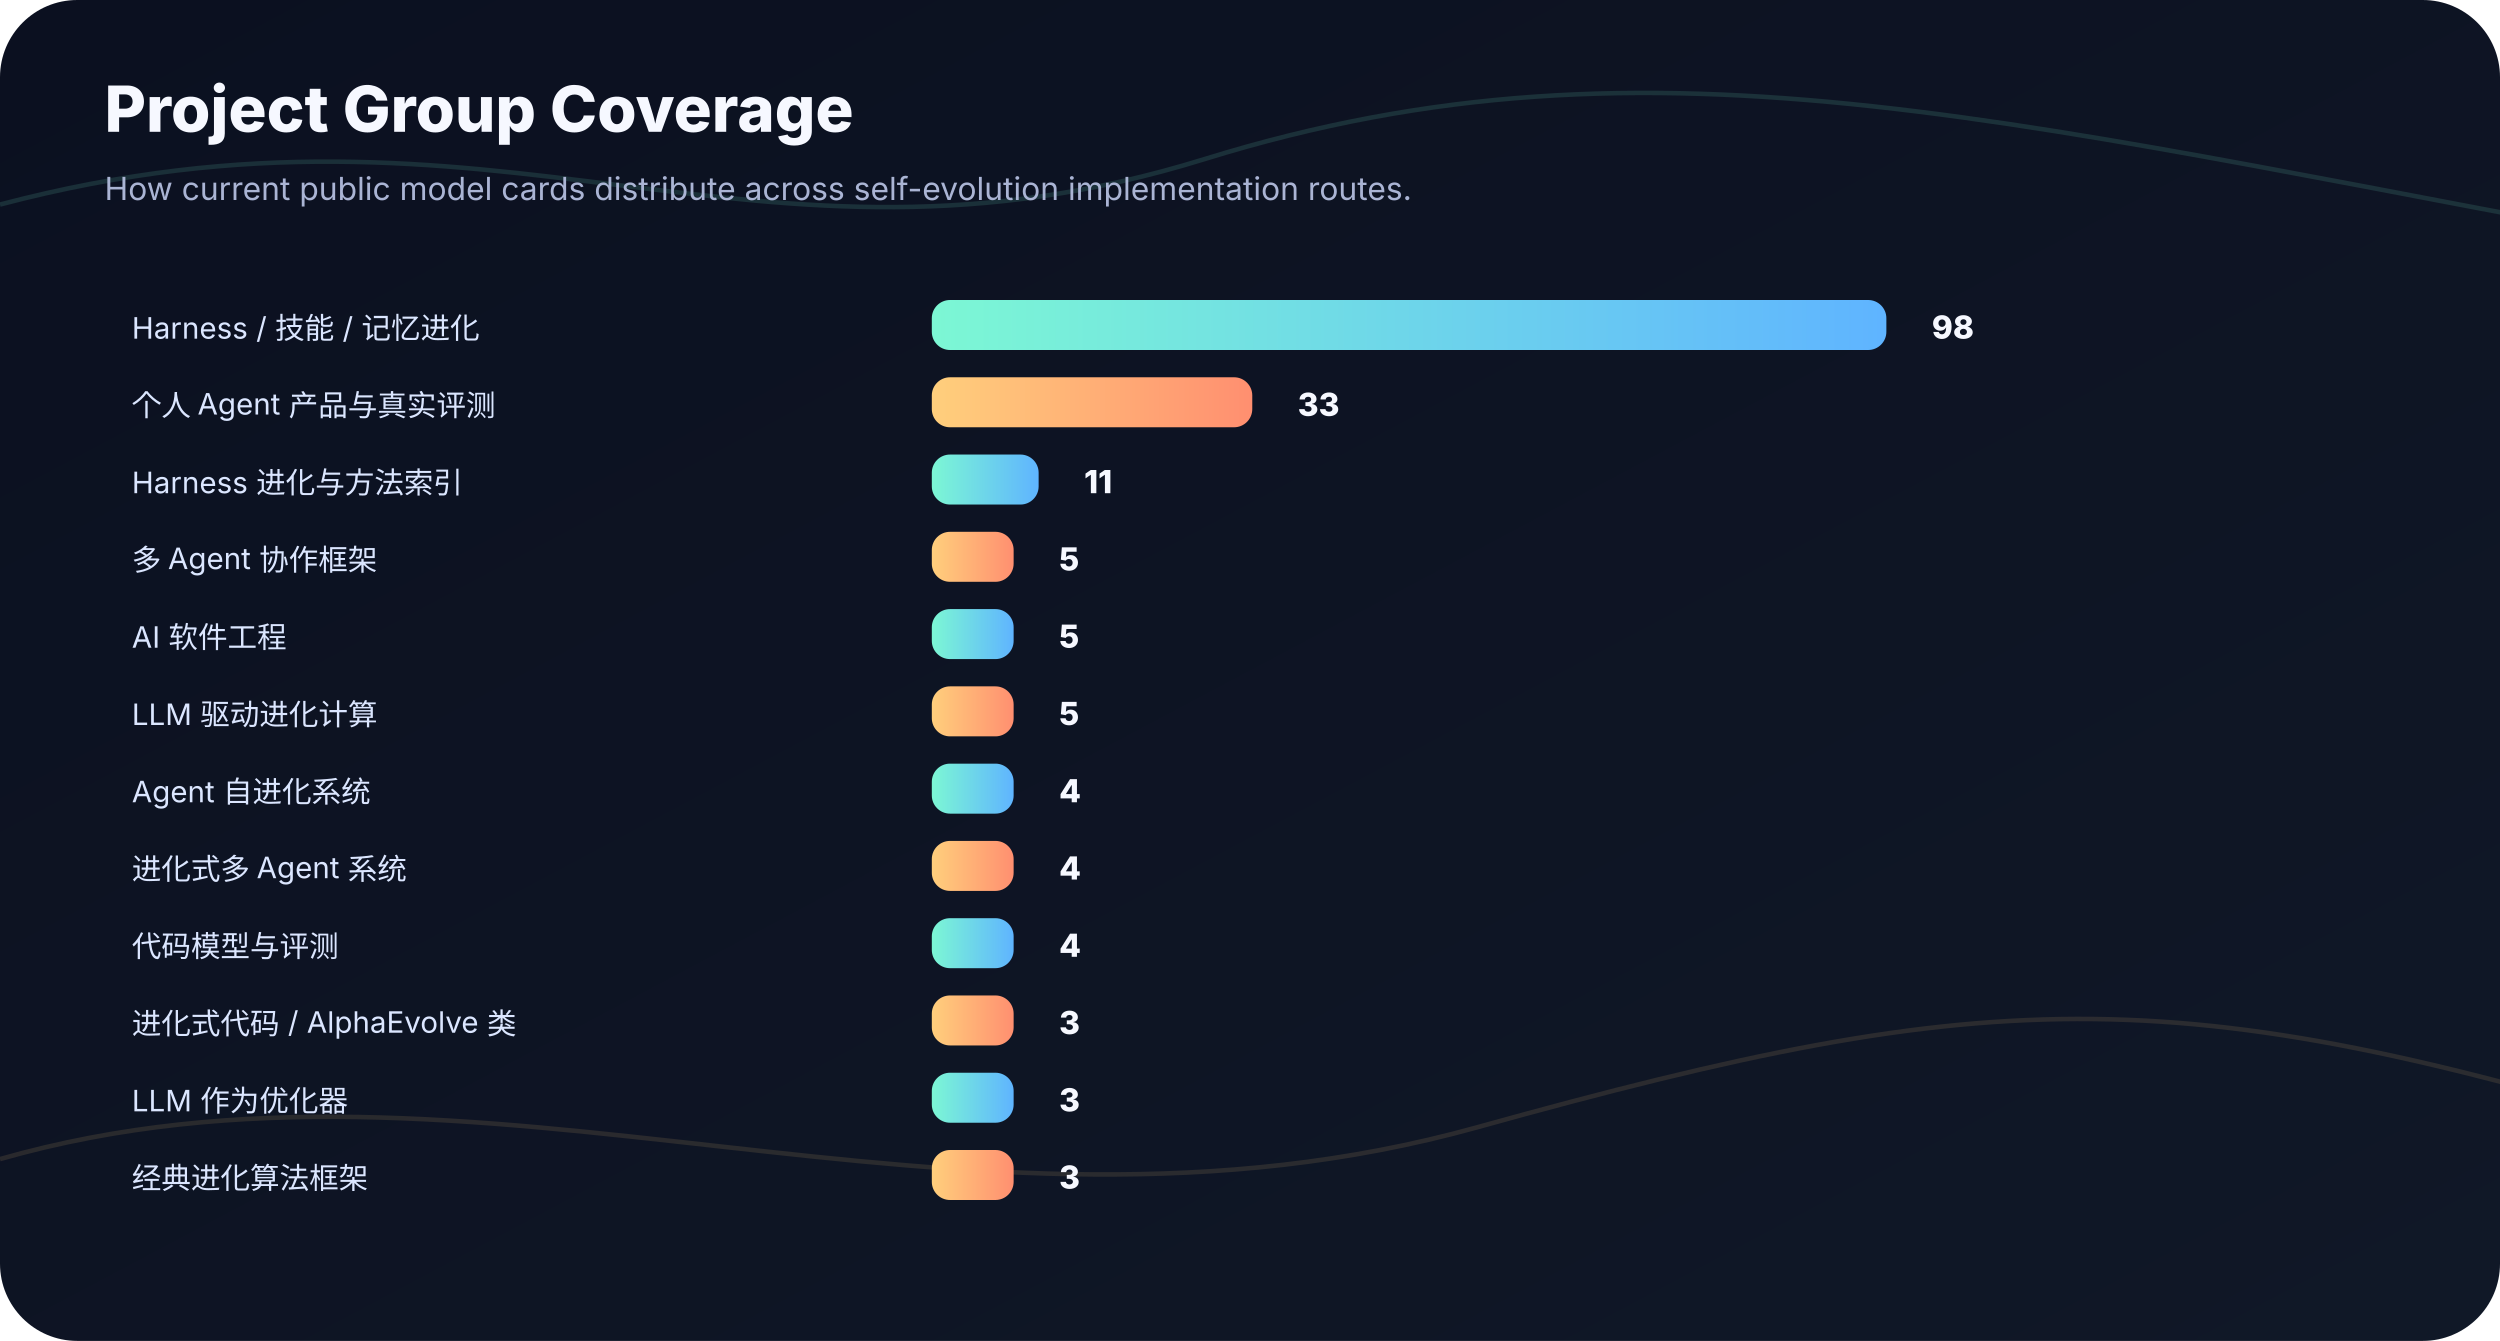
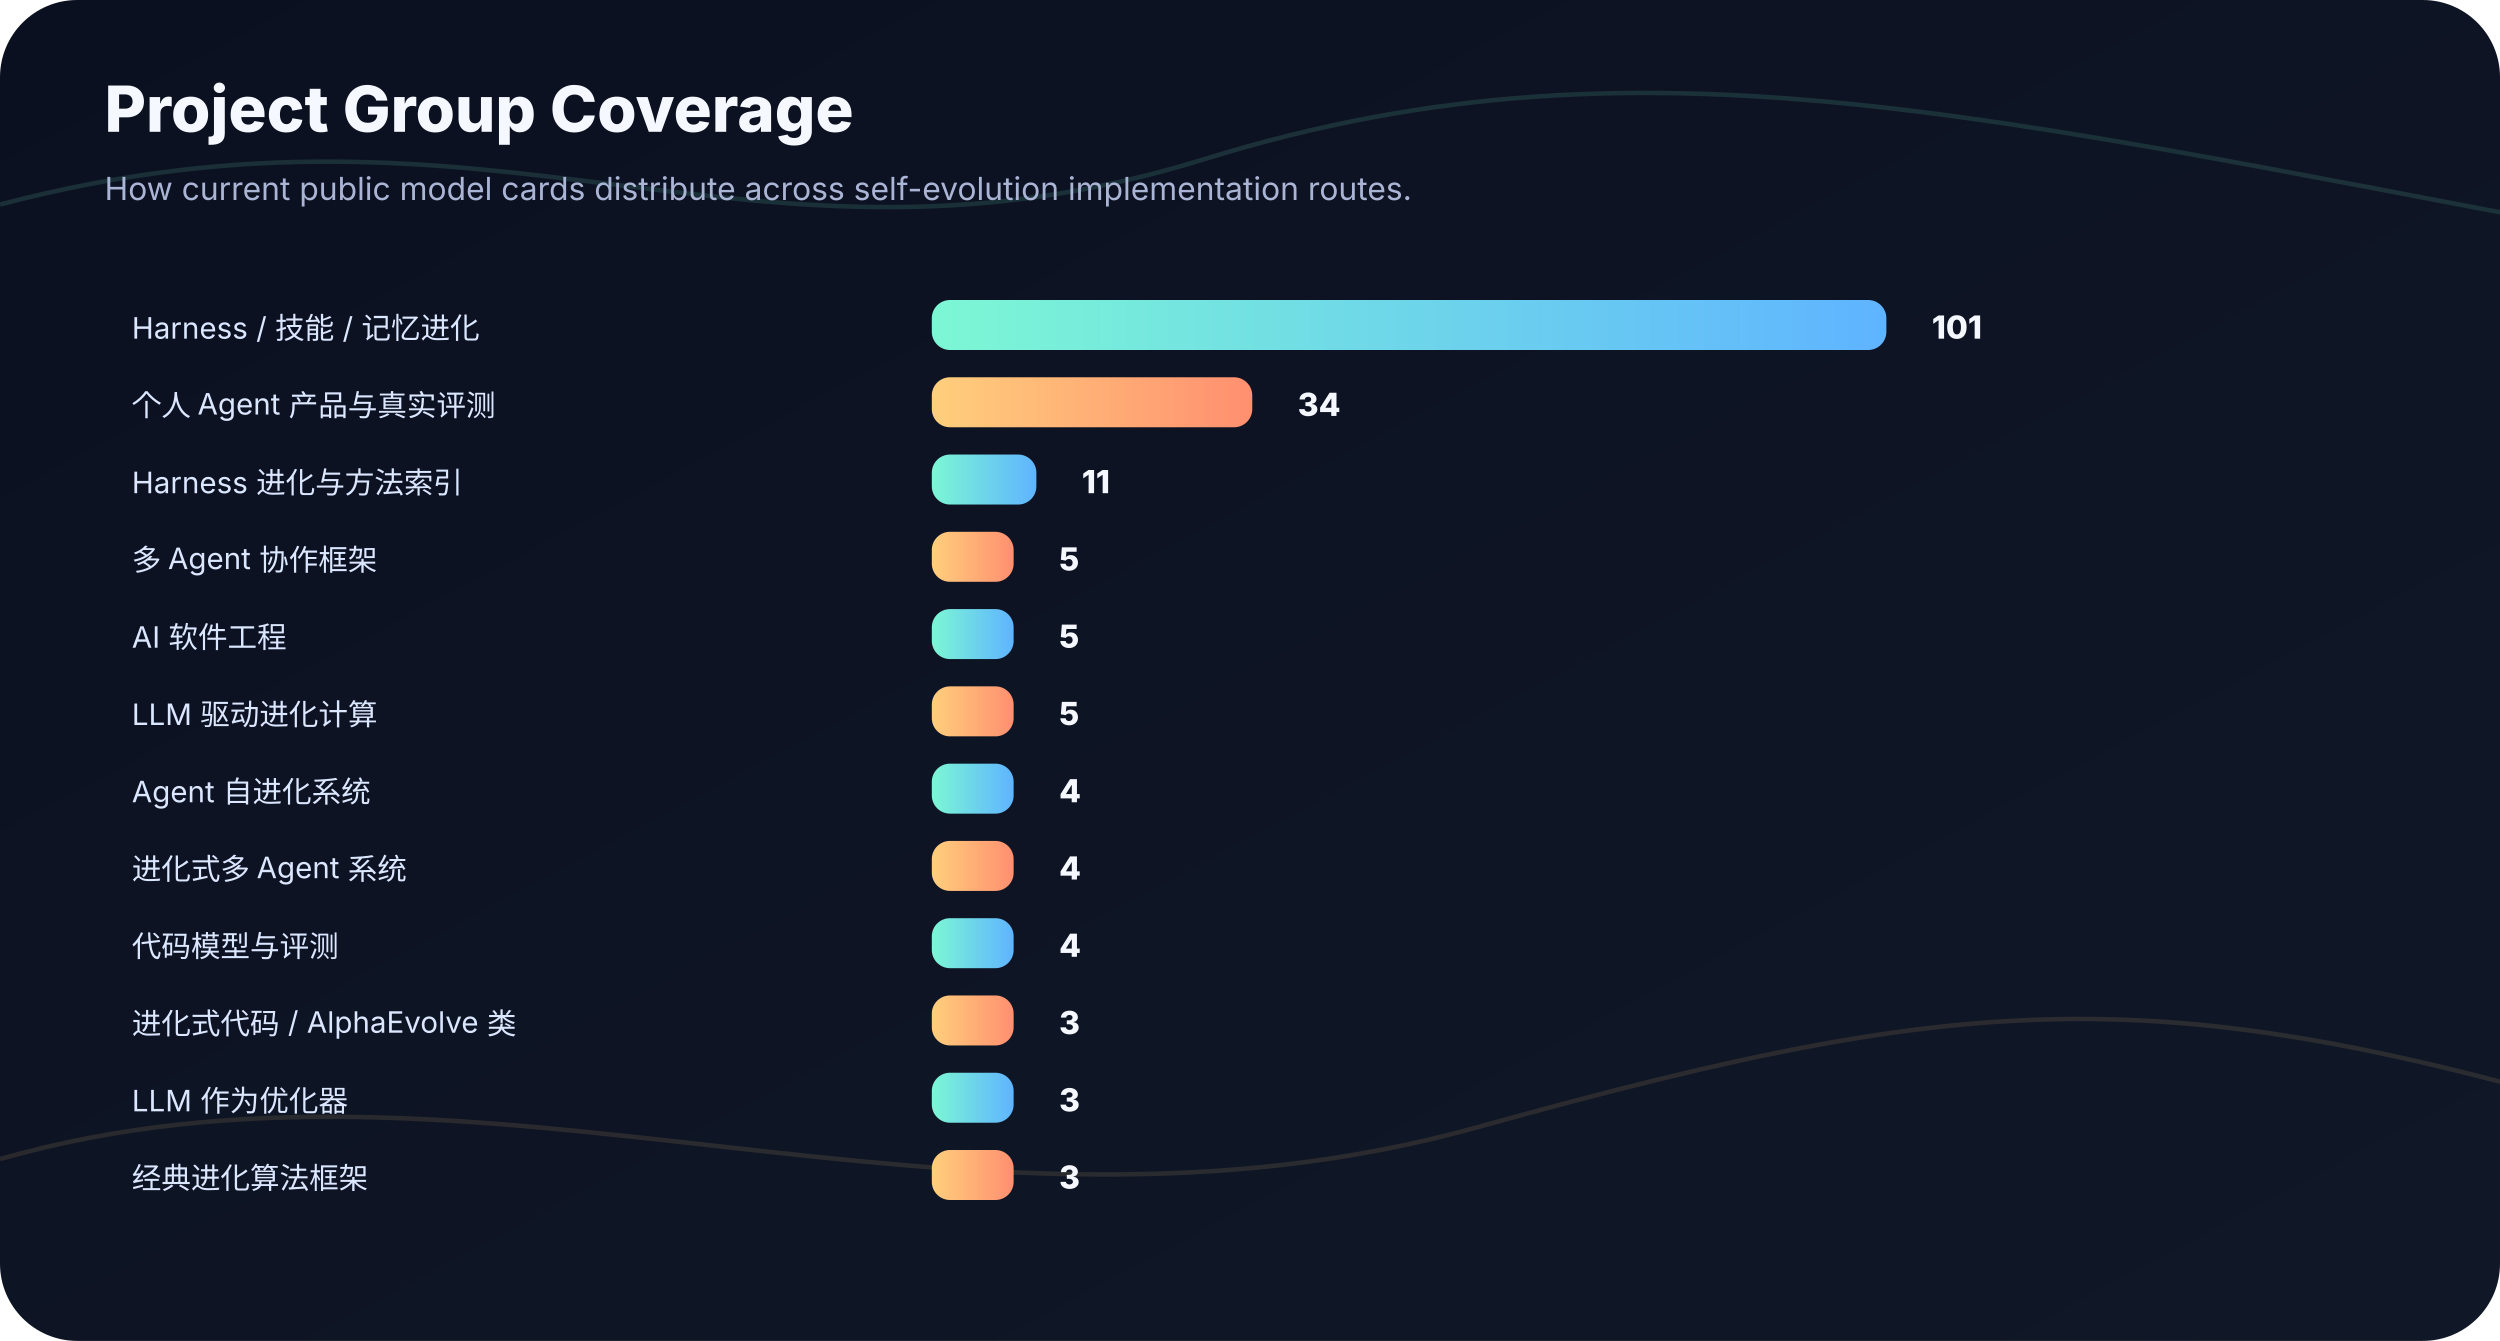
<svg xmlns="http://www.w3.org/2000/svg" width="1100" height="590" viewBox="0 0 1100 590" role="img" aria-labelledby="title desc">
  <defs>
    <linearGradient id="bg" x1="0" x2="1" y1="0" y2="1">
      <stop offset="0" stop-color="#0b1020" />
      <stop offset="1" stop-color="#101827" />
    </linearGradient>
    <linearGradient id="teal" x1="0" x2="1">
      <stop offset="0" stop-color="#7cf7d4" />
      <stop offset="1" stop-color="#5fb4ff" />
    </linearGradient>
    <linearGradient id="amber" x1="0" x2="1">
      <stop offset="0" stop-color="#ffcf7c" />
      <stop offset="1" stop-color="#ff8f70" />
    </linearGradient>
    <filter id="softShadow" x="-20%" y="-20%" width="140%" height="140%">
      <feDropShadow dx="0" dy="12" stdDeviation="18" flood-color="#000000" flood-opacity=".28" />
    </filter>
  </defs>
  <rect width="100%" height="100%" rx="34" fill="url(#bg)" />
  <path d="M0 90 C220 32 330 132 530 70 S890 56 1200 112" fill="none" stroke="#7cf7d4" stroke-opacity=".13" stroke-width="2" />
  <path d="M0 510 C210 450 420 560 650 496 S960 430 1200 505" fill="none" stroke="#ffcf7c" stroke-opacity=".12" stroke-width="2" />
  <text x="46" y="58" font-family="Inter, Arial, sans-serif" font-size="28" font-weight="800" fill="#f6f8ff">Project Group Coverage</text>
  <text x="46" y="88" font-family="Inter, Arial, sans-serif" font-size="14" fill="#aab4d4">How current public model cards distribute across self-evolution implementation routes.</text>
  <text x="58" y="149" font-family="Inter, Arial, sans-serif" font-size="13" fill="#dbe6ff">Harness / 技能 / 记忆进化</text>
  <rect x="410" y="132" width="420" height="22" rx="8" fill="url(#teal)" />
-   <text x="850" y="149" font-family="Inter, Arial, sans-serif" font-size="14" font-weight="800" fill="#f6f8ff">98</text>
+   <text x="850" y="149" font-family="Inter, Arial, sans-serif" font-size="14" font-weight="800" fill="#f6f8ff">101</text>
  <text x="58" y="183" font-family="Inter, Arial, sans-serif" font-size="13" fill="#dbe6ff">个人 Agent 产品与真实评测</text>
  <rect x="410" y="166" width="141" height="22" rx="8" fill="url(#amber)" />
-   <text x="571" y="183" font-family="Inter, Arial, sans-serif" font-size="14" font-weight="800" fill="#f6f8ff">33</text>
+   <text x="571" y="183" font-family="Inter, Arial, sans-serif" font-size="14" font-weight="800" fill="#f6f8ff">34</text>
  <text x="58" y="217" font-family="Inter, Arial, sans-serif" font-size="13" fill="#dbe6ff">Harness 进化与方法索引</text>
-   <rect x="410" y="200" width="47" height="22" rx="8" fill="url(#teal)" />
-   <text x="477" y="217" font-family="Inter, Arial, sans-serif" font-size="14" font-weight="800" fill="#f6f8ff">11</text>
+   <rect x="410" y="200" width="46" height="22" rx="8" fill="url(#teal)" />
+   <text x="476" y="217" font-family="Inter, Arial, sans-serif" font-size="14" font-weight="800" fill="#f6f8ff">11</text>
  <text x="58" y="251" font-family="Inter, Arial, sans-serif" font-size="13" fill="#dbe6ff">多 Agent 协作框架</text>
  <rect x="410" y="234" width="36" height="22" rx="8" fill="url(#amber)" />
  <text x="466" y="251" font-family="Inter, Arial, sans-serif" font-size="14" font-weight="800" fill="#f6f8ff">5</text>
  <text x="58" y="285" font-family="Inter, Arial, sans-serif" font-size="13" fill="#dbe6ff">AI 软件工程</text>
  <rect x="410" y="268" width="36" height="22" rx="8" fill="url(#teal)" />
  <text x="466" y="285" font-family="Inter, Arial, sans-serif" font-size="14" font-weight="800" fill="#f6f8ff">5</text>
  <text x="58" y="319" font-family="Inter, Arial, sans-serif" font-size="13" fill="#dbe6ff">LLM 驱动进化计算</text>
  <rect x="410" y="302" width="36" height="22" rx="8" fill="url(#amber)" />
  <text x="466" y="319" font-family="Inter, Arial, sans-serif" font-size="14" font-weight="800" fill="#f6f8ff">5</text>
  <text x="58" y="353" font-family="Inter, Arial, sans-serif" font-size="13" fill="#dbe6ff">Agent 自进化系统</text>
  <rect x="410" y="336" width="36" height="22" rx="8" fill="url(#teal)" />
  <text x="466" y="353" font-family="Inter, Arial, sans-serif" font-size="14" font-weight="800" fill="#f6f8ff">4</text>
  <text x="58" y="387" font-family="Inter, Arial, sans-serif" font-size="13" fill="#dbe6ff">进化式多 Agent 系统</text>
  <rect x="410" y="370" width="36" height="22" rx="8" fill="url(#amber)" />
  <text x="466" y="387" font-family="Inter, Arial, sans-serif" font-size="14" font-weight="800" fill="#f6f8ff">4</text>
  <text x="58" y="421" font-family="Inter, Arial, sans-serif" font-size="13" fill="#dbe6ff">代码模型与评测</text>
  <rect x="410" y="404" width="36" height="22" rx="8" fill="url(#teal)" />
  <text x="466" y="421" font-family="Inter, Arial, sans-serif" font-size="14" font-weight="800" fill="#f6f8ff">4</text>
  <text x="58" y="455" font-family="Inter, Arial, sans-serif" font-size="13" fill="#dbe6ff">进化式代码 / AlphaEvolve 类</text>
  <rect x="410" y="438" width="36" height="22" rx="8" fill="url(#amber)" />
  <text x="466" y="455" font-family="Inter, Arial, sans-serif" font-size="14" font-weight="800" fill="#f6f8ff">3</text>
  <text x="58" y="489" font-family="Inter, Arial, sans-serif" font-size="13" fill="#dbe6ff">LLM 作为优化器</text>
  <rect x="410" y="472" width="36" height="22" rx="8" fill="url(#teal)" />
  <text x="466" y="489" font-family="Inter, Arial, sans-serif" font-size="14" font-weight="800" fill="#f6f8ff">3</text>
  <text x="58" y="523" font-family="Inter, Arial, sans-serif" font-size="13" fill="#dbe6ff">经典进化算法框架</text>
  <rect x="410" y="506" width="36" height="22" rx="8" fill="url(#amber)" />
  <text x="466" y="523" font-family="Inter, Arial, sans-serif" font-size="14" font-weight="800" fill="#f6f8ff">3</text>
</svg>
